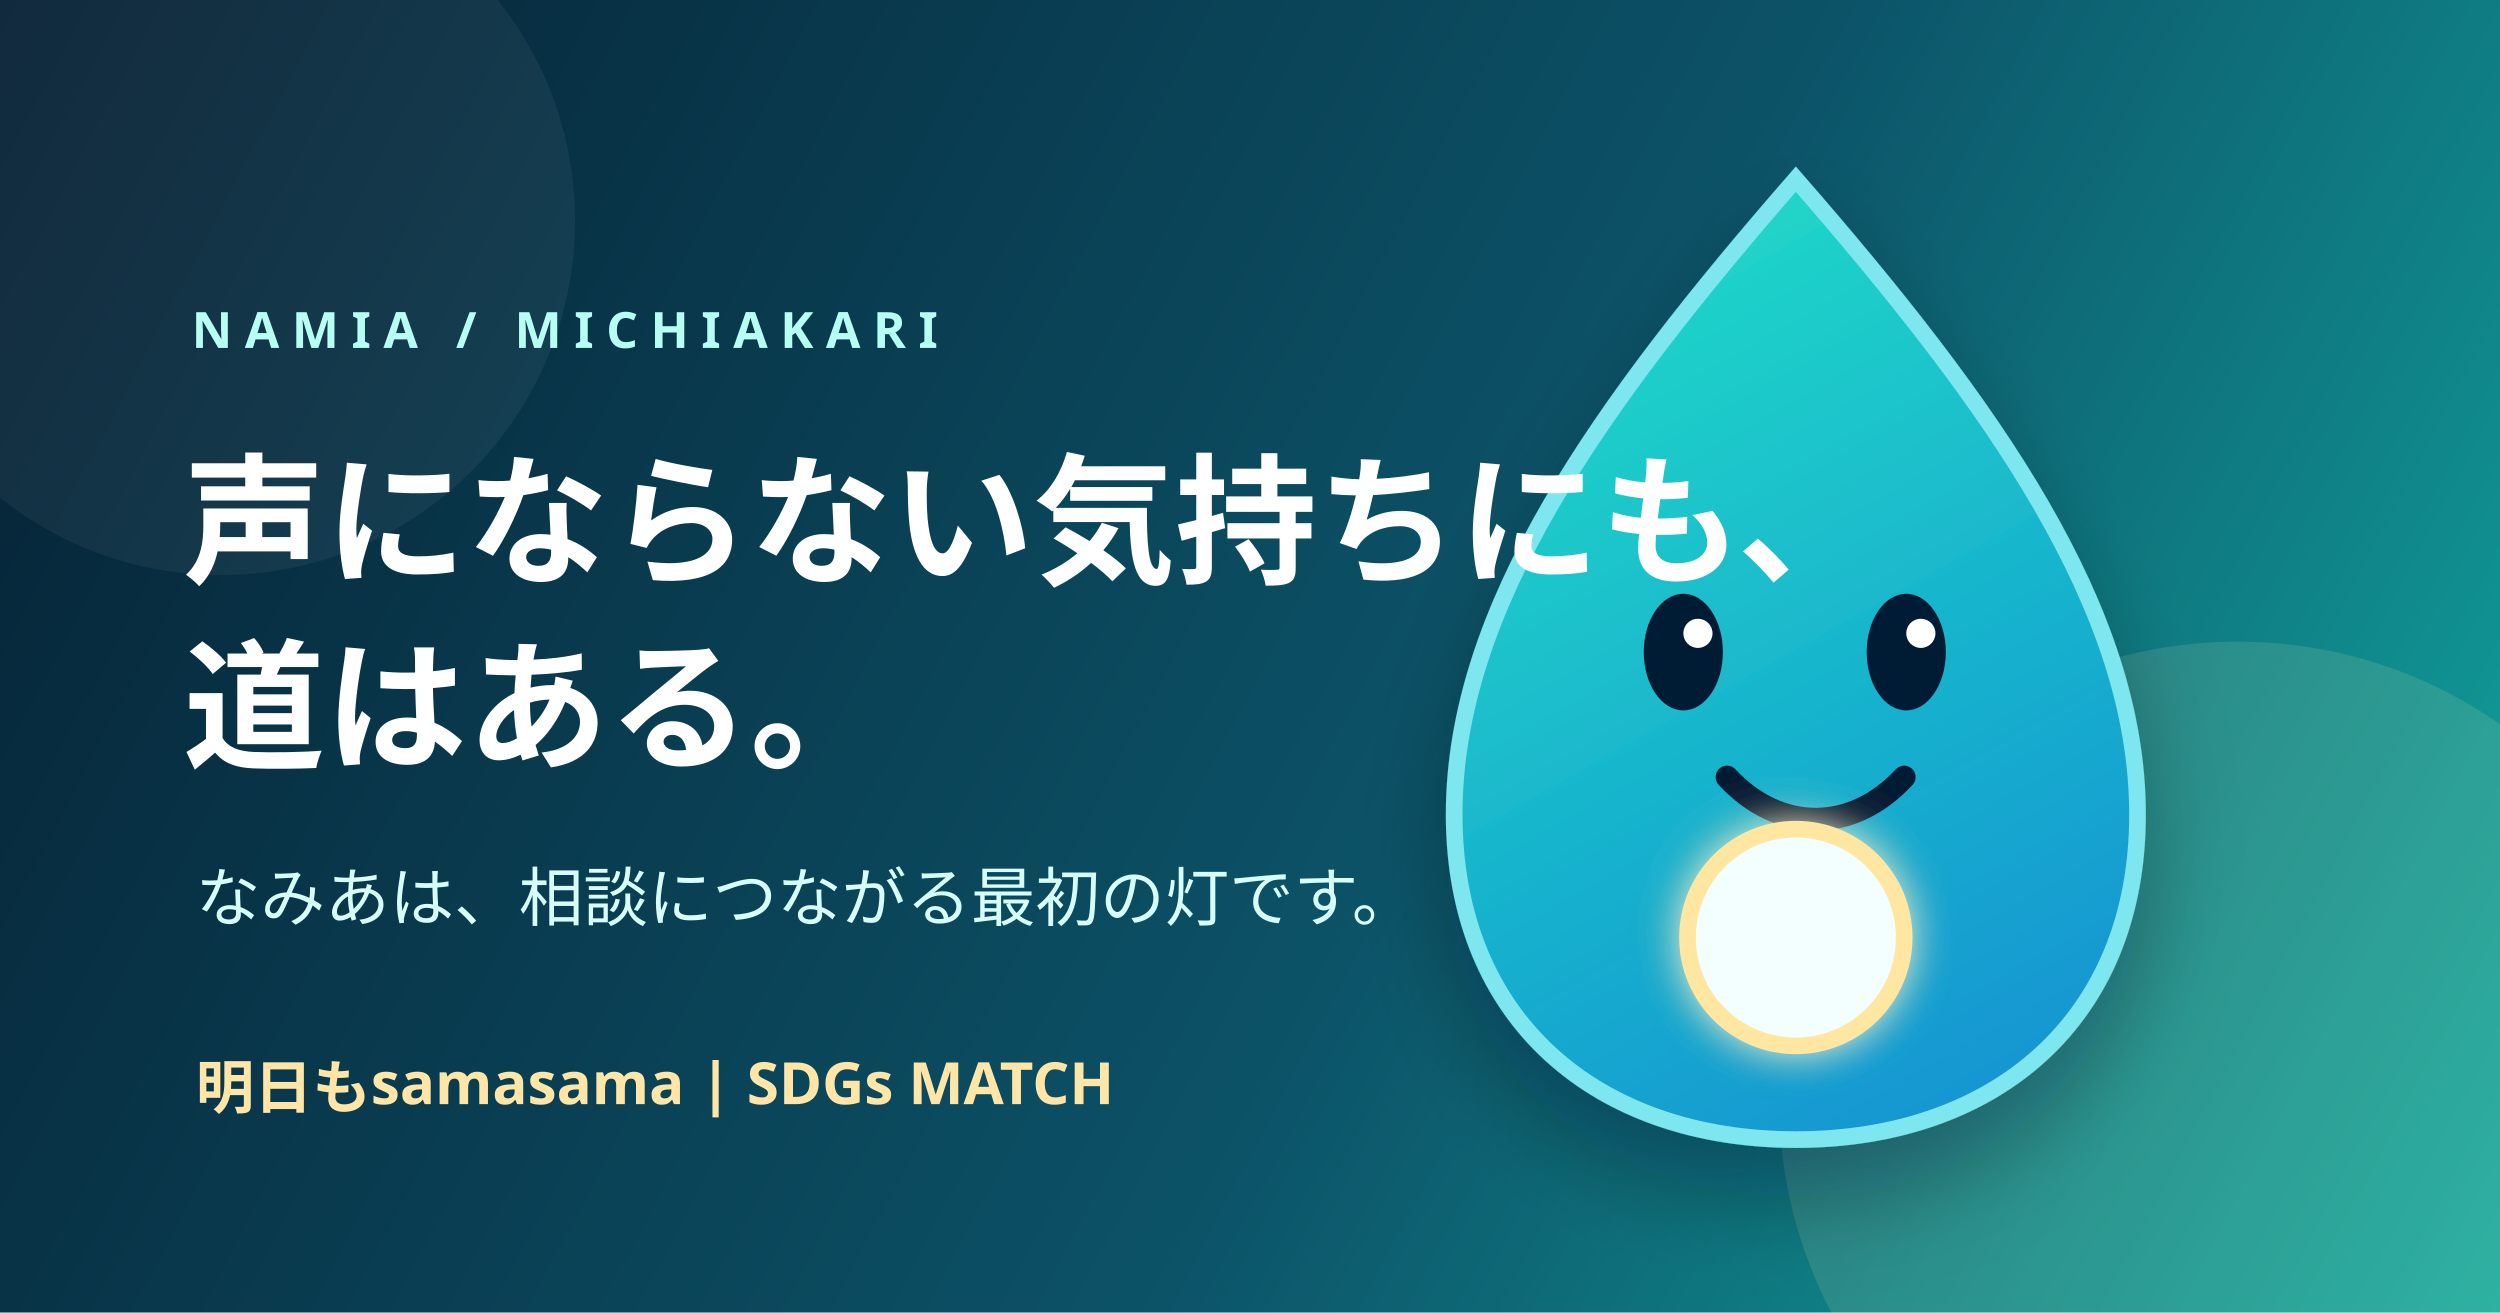
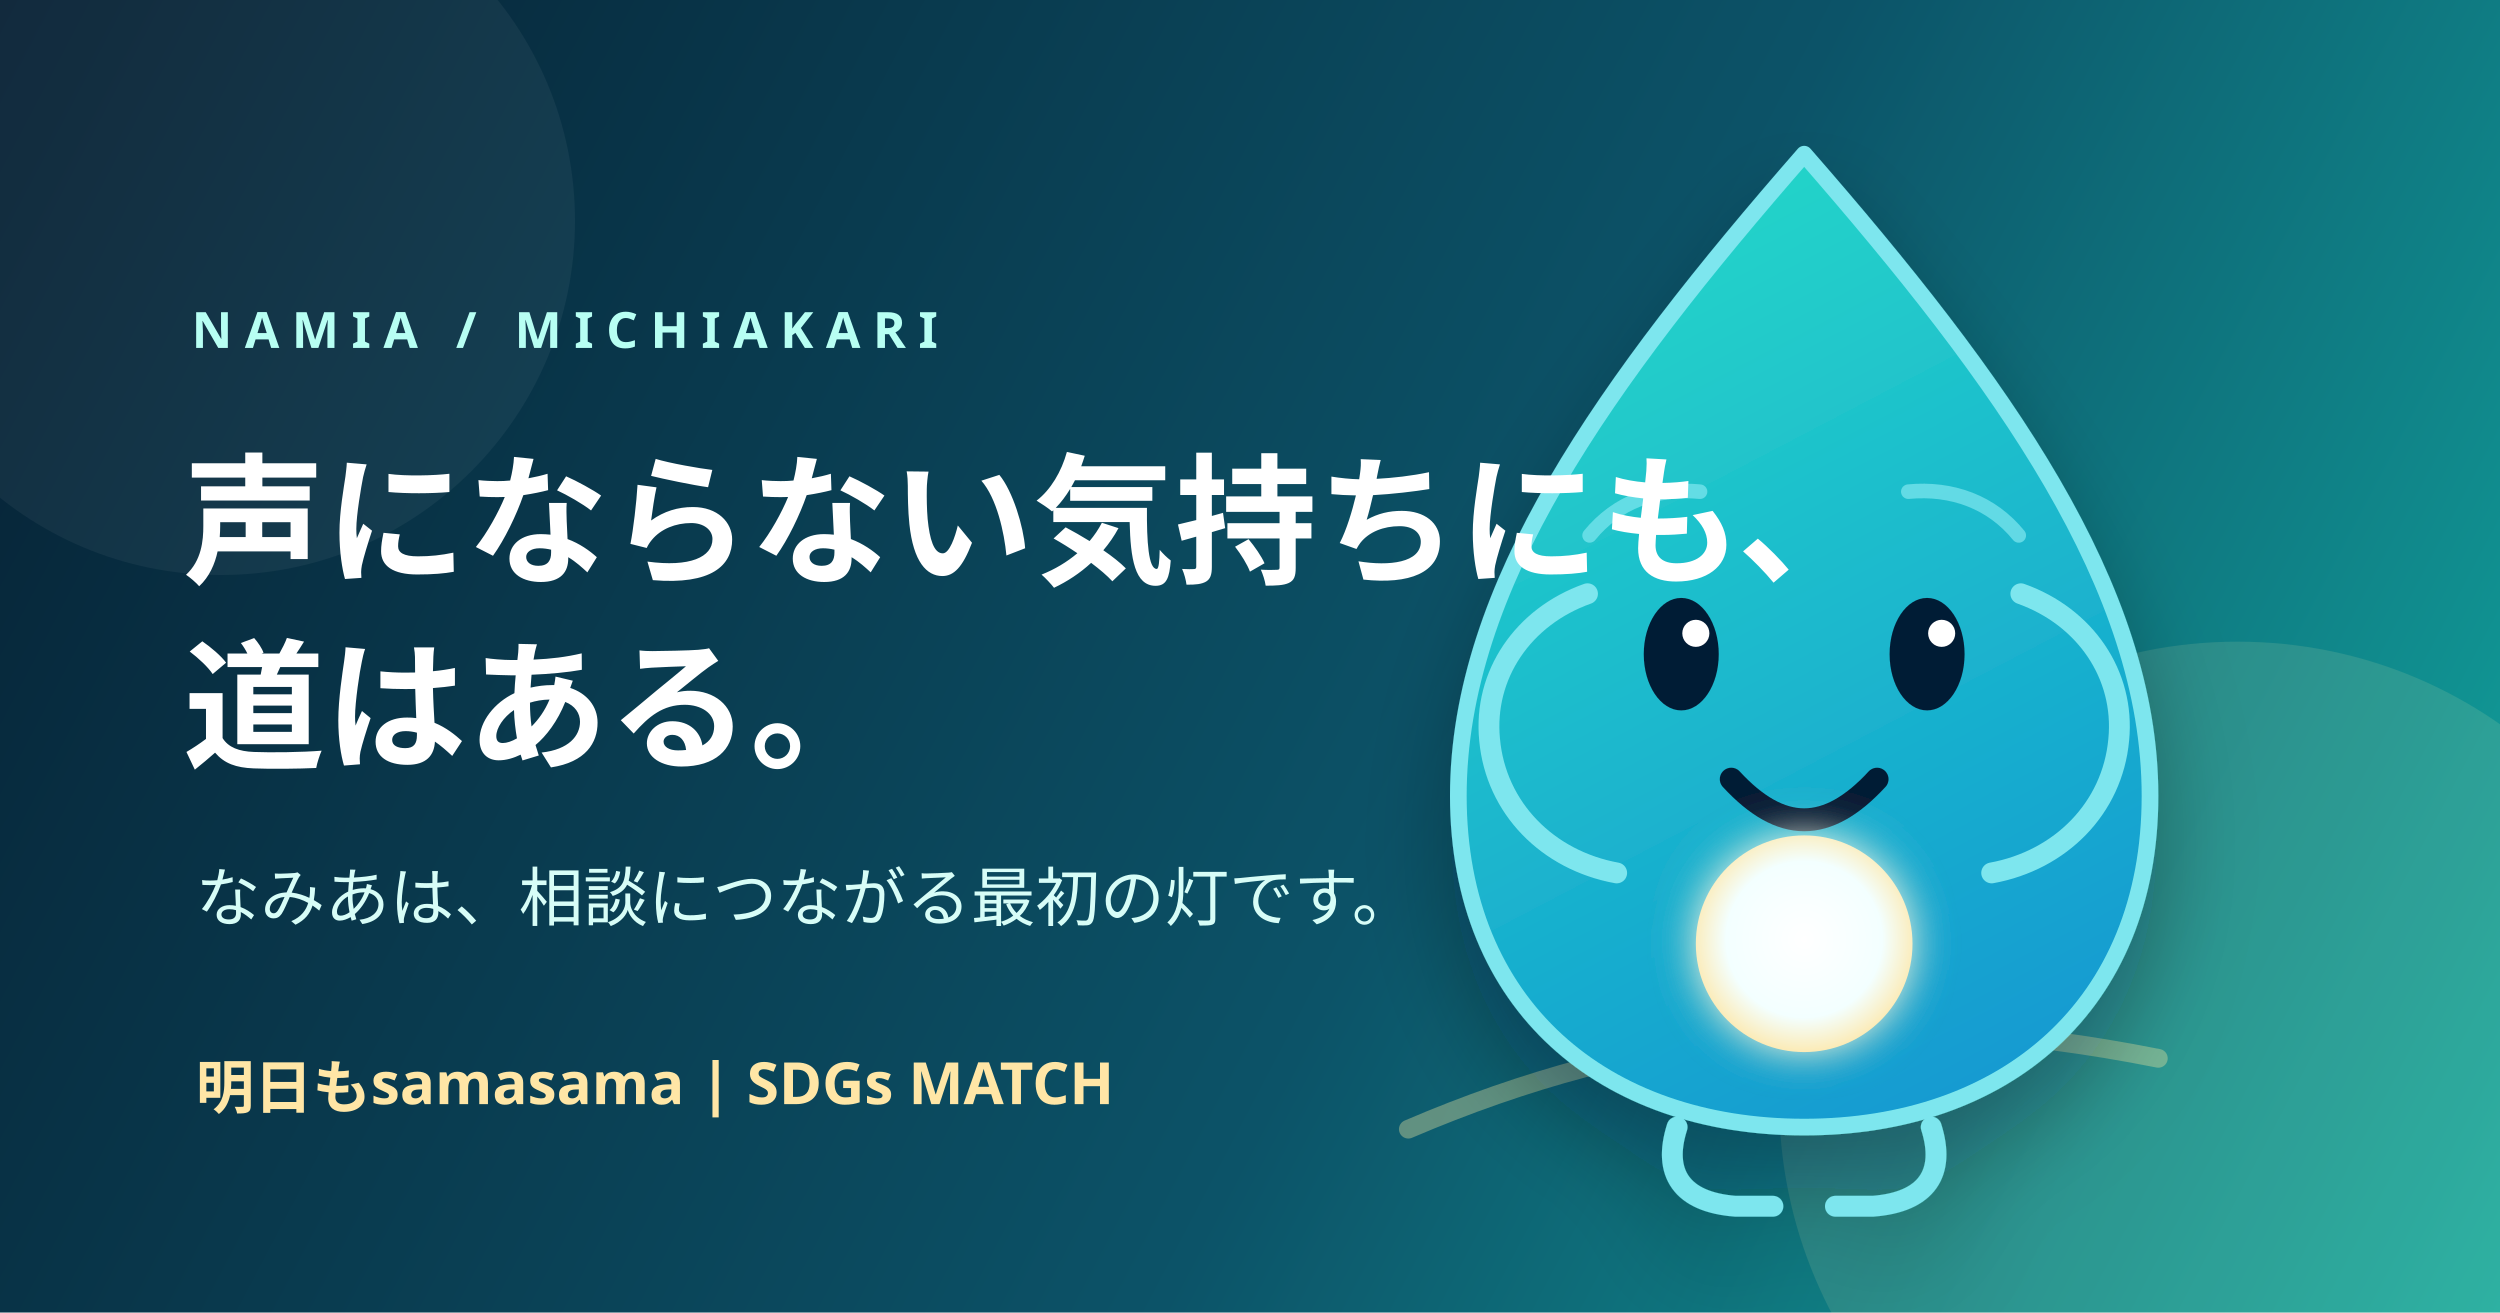
<svg xmlns="http://www.w3.org/2000/svg" width="1200" height="630" viewBox="0 0 1200 630" role="img" aria-labelledby="title desc">
  <defs>
    <linearGradient id="bg" x1="0" y1="0" x2="1200" y2="630" gradientUnits="userSpaceOnUse">
      <stop stop-color="#062033" />
      <stop offset="0.58" stop-color="#0c5368" />
      <stop offset="1" stop-color="#12a8a0" />
    </linearGradient>
-     <linearGradient id="drop" x1="746" y1="99" x2="984" y2="521" gradientUnits="userSpaceOnUse">
-       <stop stop-color="#22dcc7" />
-       <stop offset="1" stop-color="#1194d2" />
+     <linearGradient id="drop" x1="740" y1="74" x2="992" y2="556" gradientUnits="userSpaceOnUse">
+       <stop stop-color="#27dbc8" />
+       <stop offset="1" stop-color="#1094d2" />
    </linearGradient>
-     <filter id="soft" x="-40%" y="-40%" width="180%" height="180%">
+     <radialGradient id="light" cx="50%" cy="48%" r="58%">
+       <stop stop-color="#ffffff" />
+       <stop offset="0.62" stop-color="#f3ffff" />
+       <stop offset="1" stop-color="#ffe39a" />
+     </radialGradient>
+     <filter id="soft" x="-45%" y="-45%" width="190%" height="190%">
      <feDropShadow dx="0" dy="24" stdDeviation="22" flood-color="#00131f" flood-opacity="0.3" />
    </filter>
    <filter id="glow" x="-80%" y="-80%" width="260%" height="260%">
      <feGaussianBlur stdDeviation="10" result="blur" />
      <feMerge>
        <feMergeNode in="blur" />
        <feMergeNode in="SourceGraphic" />
      </feMerge>
    </filter>
  </defs>
  <rect width="1200" height="630" fill="url(#bg)" />
  <circle cx="106" cy="106" r="170" fill="#ffffff" opacity="0.05" />
  <circle cx="1074" cy="528" r="220" fill="#fff4b0" opacity="0.12" />
+   <path d="M676 542c112-48 224-61 360-34" fill="none" stroke="#fff0a3" stroke-width="9" stroke-linecap="round" opacity="0.35" />
  <g filter="url(#soft)">
-     <path d="M862 86c95 109 164 206 164 305 0 99-69 156-164 156s-164-57-164-156c0-99 69-196 164-305z" fill="url(#drop)" stroke="#7de6ee" stroke-width="8" />
-     <ellipse cx="808" cy="313" rx="19" ry="28" fill="#061c35" />
-     <ellipse cx="915" cy="313" rx="19" ry="28" fill="#061c35" />
-     <circle cx="815" cy="304" r="7" fill="#fff" />
-     <circle cx="922" cy="304" r="7" fill="#fff" />
-     <path d="M829 373c25 27 60 27 85 0" fill="none" stroke="#061c35" stroke-width="11" stroke-linecap="round" />
-     <circle cx="862" cy="450" r="52" fill="#f3ffff" stroke="#ffe7a2" stroke-width="8" filter="url(#glow)" />
+     <path d="M866 74c96 110 166 208 166 308 0 101-70 159-166 159s-166-58-166-159c0-100 70-198 166-308z" fill="url(#drop)" stroke="#7de6ee" stroke-width="8" stroke-linejoin="round" />
+     <path d="M762 285c-31 11-50 39-47 70 3 33 28 58 61 64" fill="none" stroke="#7de6ee" stroke-width="10" stroke-linecap="round" />
+     <path d="M970 285c31 11 50 39 47 70-3 33-28 58-61 64" fill="none" stroke="#7de6ee" stroke-width="10" stroke-linecap="round" />
+     <path d="M763 257c13-16 32-23 53-21" fill="none" stroke="#7de6ee" stroke-width="7" stroke-linecap="round" opacity="0.72" />
+     <path d="M916 236c21-2 40 5 53 21" fill="none" stroke="#7de6ee" stroke-width="7" stroke-linecap="round" opacity="0.72" />
+     <ellipse cx="807" cy="314" rx="18" ry="27" fill="#061c35" />
+     <ellipse cx="925" cy="314" rx="18" ry="27" fill="#061c35" />
+     <circle cx="814" cy="304" r="6.5" fill="#ffffff" />
+     <circle cx="932" cy="304" r="6.5" fill="#ffffff" />
+     <path d="M831 374c24 26 46 26 70 0" fill="none" stroke="#061c35" stroke-width="11" stroke-linecap="round" />
+     <circle cx="866" cy="453" r="52" fill="url(#light)" filter="url(#glow)" />
+     <path d="M805 541c-7 22 2 36 28 38h18" fill="none" stroke="#7de6ee" stroke-width="10" stroke-linecap="round" />
+     <path d="M927 541c7 22-2 36-28 38h-18" fill="none" stroke="#7de6ee" stroke-width="10" stroke-linecap="round" />
  </g>
  <text x="92" y="167" fill="#b7fff3" font-family="sans-serif" font-size="24" font-weight="800" letter-spacing="6">NAMIA / MICHIAKARI</text>
  <text x="88" y="275" fill="#ffffff" font-family="sans-serif" font-size="68" font-weight="900">声にならない気持ちにも、</text>
  <text x="88" y="364" fill="#ffffff" font-family="sans-serif" font-size="68" font-weight="900">道はある。</text>
  <text x="94" y="442" fill="#d7fdf7" font-family="sans-serif" font-size="31">なみあは、相談につながる最初の灯です。</text>
  <text x="94" y="532" fill="#ffe6a6" font-family="sans-serif" font-size="28" font-weight="800">明日もsamasama | SDGs MATCH</text>
</svg>
